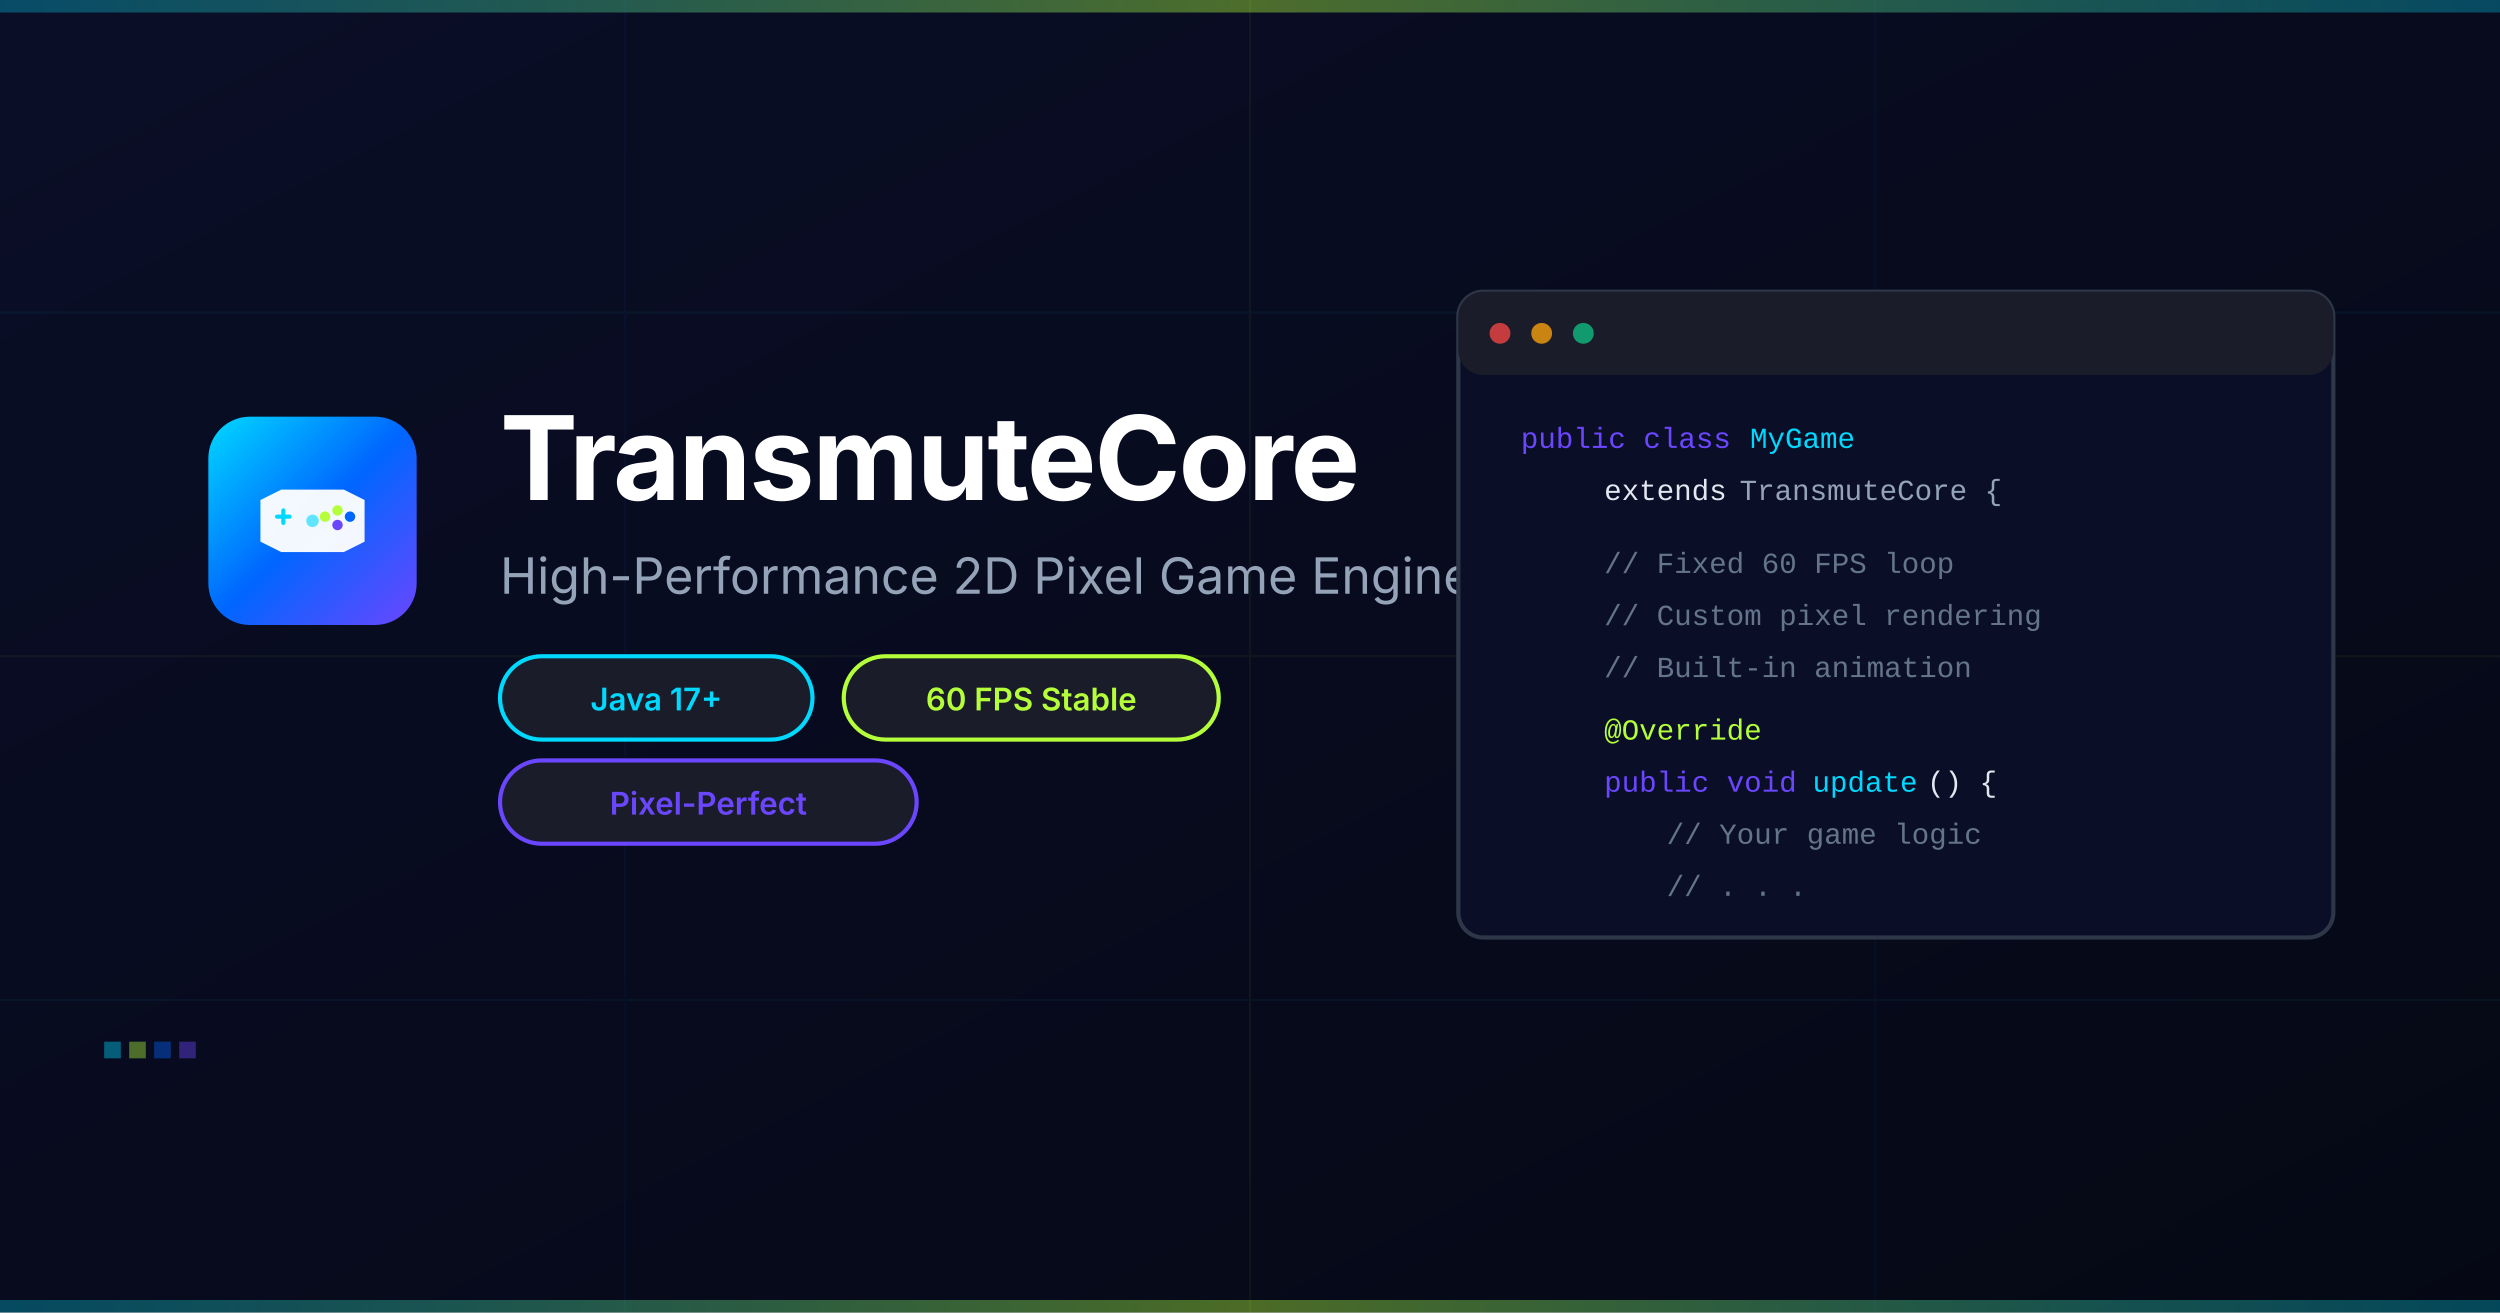
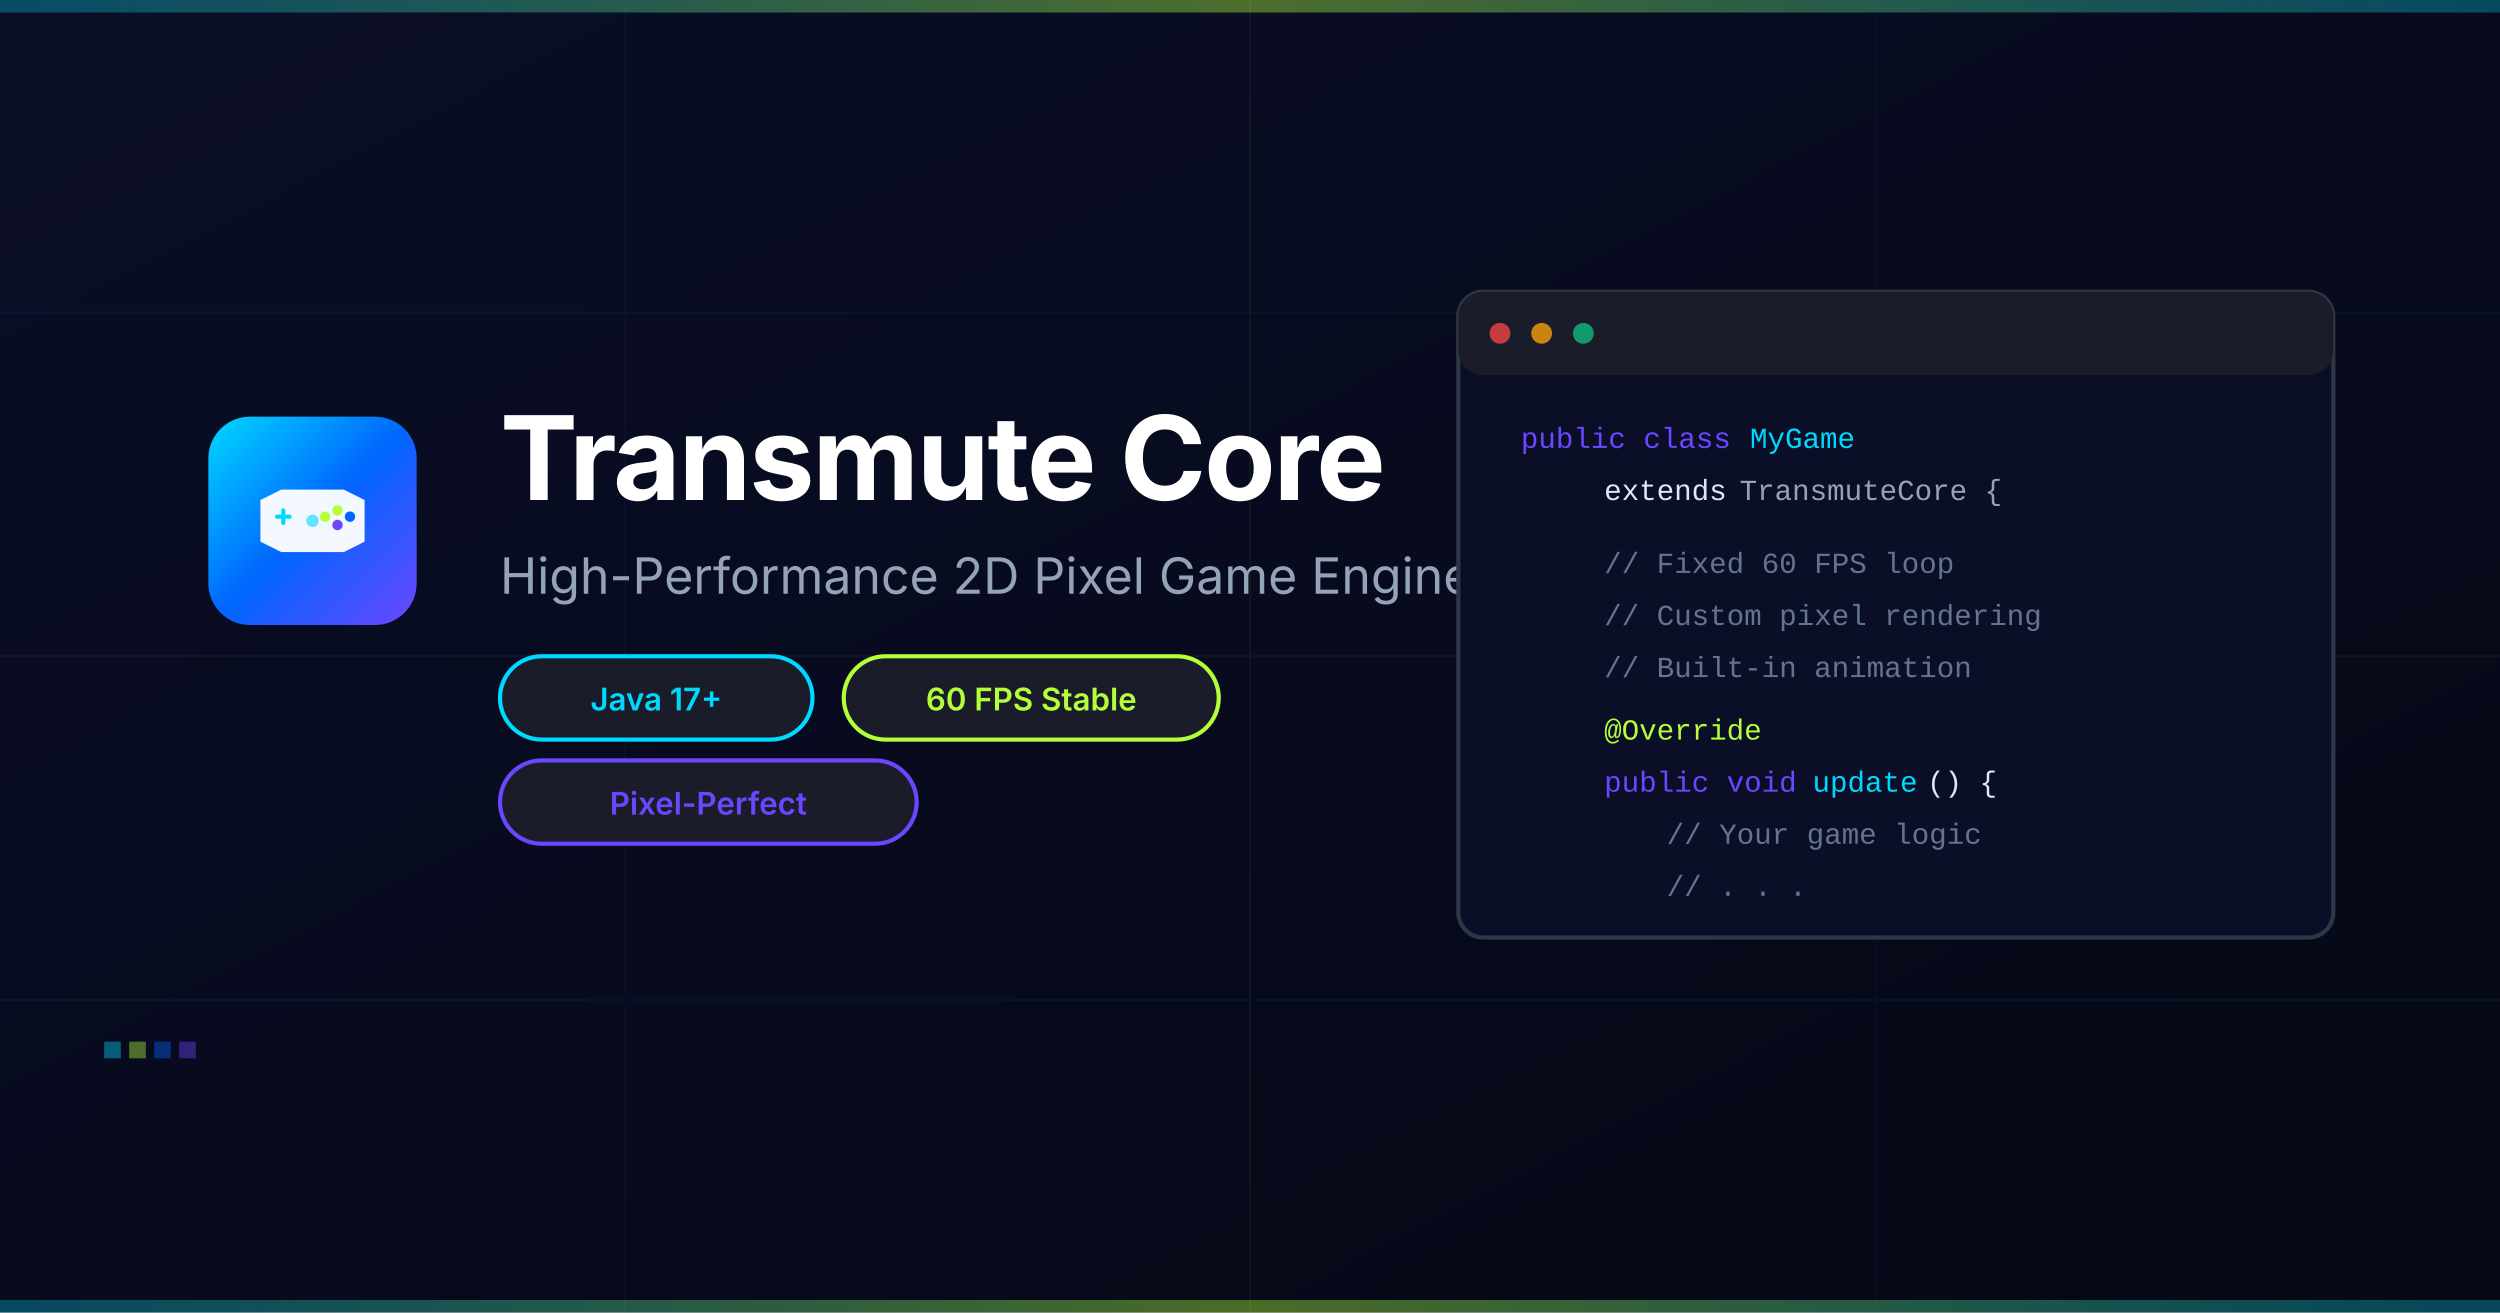
<svg xmlns="http://www.w3.org/2000/svg" viewBox="0 0 1200 630">
  <defs>
    <linearGradient id="bgGradient" x1="0%" y1="0%" x2="100%" y2="100%">
      <stop offset="0%" style="stop-color:#0a0e27;stop-opacity:1" />
      <stop offset="100%" style="stop-color:#050814;stop-opacity:1" />
    </linearGradient>
    <linearGradient id="logoGradient" x1="0%" y1="0%" x2="100%" y2="100%">
      <stop offset="0%" style="stop-color:#00d9ff;stop-opacity:1" />
      <stop offset="50%" style="stop-color:#0066ff;stop-opacity:1" />
      <stop offset="100%" style="stop-color:#6b46ff;stop-opacity:1" />
    </linearGradient>
    <linearGradient id="accentGradient" x1="0%" y1="0%" x2="100%" y2="0%">
      <stop offset="0%" style="stop-color:#00d9ff;stop-opacity:0.3" />
      <stop offset="50%" style="stop-color:#b4ff39;stop-opacity:0.4" />
      <stop offset="100%" style="stop-color:#00d9ff;stop-opacity:0.3" />
    </linearGradient>
    <linearGradient id="textGradient" x1="0%" y1="0%" x2="100%" y2="0%">
      <stop offset="0%" style="stop-color:#00d9ff;stop-opacity:1" />
      <stop offset="100%" style="stop-color:#b4ff39;stop-opacity:1" />
    </linearGradient>
    <filter id="glow">
      <feGaussianBlur stdDeviation="4" result="coloredBlur" />
      <feMerge>
        <feMergeNode in="coloredBlur" />
        <feMergeNode in="SourceGraphic" />
      </feMerge>
    </filter>
  </defs>
  <rect width="1200" height="630" fill="url(#bgGradient)" />
  <g opacity="0.05">
    <line x1="0" y1="150" x2="1200" y2="150" stroke="#00d9ff" stroke-width="1" />
    <line x1="0" y1="315" x2="1200" y2="315" stroke="#b4ff39" stroke-width="1" />
    <line x1="0" y1="480" x2="1200" y2="480" stroke="#00d9ff" stroke-width="1" />
    <line x1="300" y1="0" x2="300" y2="630" stroke="#0066ff" stroke-width="1" />
    <line x1="600" y1="0" x2="600" y2="630" stroke="#b4ff39" stroke-width="1" />
    <line x1="900" y1="0" x2="900" y2="630" stroke="#0066ff" stroke-width="1" />
  </g>
  <rect width="1200" height="6" fill="url(#accentGradient)" />
  <g transform="translate(100, 200)">
    <rect width="100" height="100" rx="20" fill="url(#logoGradient)" />
    <g transform="translate(50, 50)">
      <path d="M-25,-10 L-15,-15 L15,-15 L25,-10 L25,10 L15,15 L-15,15 L-25,10 Z" fill="white" opacity="0.95" />
      <rect x="-18" y="-3" width="8" height="2" fill="#00d9ff" rx="1" />
      <rect x="-15" y="-6" width="2" height="8" fill="#00d9ff" rx="1" />
      <circle cx="12" cy="-5" r="2.5" fill="#b4ff39" />
      <circle cx="18" cy="-2" r="2.5" fill="#0066ff" />
      <circle cx="12" cy="2" r="2.5" fill="#6b46ff" />
      <circle cx="6" cy="-2" r="2.5" fill="#b4ff39" />
      <circle cx="0" cy="0" r="3" fill="#00d9ff" opacity="0.6" />
    </g>
  </g>
  <text x="240" y="240" font-family="-apple-system, BlinkMacSystemFont, 'Segoe UI', sans-serif" font-size="56" font-weight="700" fill="white" letter-spacing="-1">
-     TransmuteCore
+     Transmute Core
  </text>
  <text x="240" y="285" font-family="-apple-system, BlinkMacSystemFont, 'Segoe UI', sans-serif" font-size="24" font-weight="400" fill="#94a3b8" letter-spacing="0">
    High-Performance 2D Pixel Game Engine
  </text>
  <g transform="translate(240, 315)">
    <rect x="0" y="0" width="150" height="40" rx="20" fill="#1a1d29" stroke="#00d9ff" stroke-width="2" />
    <text x="75" y="26" font-family="-apple-system, BlinkMacSystemFont, 'Segoe UI', sans-serif" font-size="15" font-weight="600" fill="#00d9ff" text-anchor="middle">
      Java 17+
    </text>
    <rect x="165" y="0" width="180" height="40" rx="20" fill="#1a1d29" stroke="#b4ff39" stroke-width="2" />
    <text x="255" y="26" font-family="-apple-system, BlinkMacSystemFont, 'Segoe UI', sans-serif" font-size="15" font-weight="600" fill="#b4ff39" text-anchor="middle">
      60 FPS Stable
    </text>
    <rect x="0" y="50" width="200" height="40" rx="20" fill="#1a1d29" stroke="#6b46ff" stroke-width="2" />
    <text x="100" y="76" font-family="-apple-system, BlinkMacSystemFont, 'Segoe UI', sans-serif" font-size="15" font-weight="600" fill="#6b46ff" text-anchor="middle">
      Pixel-Perfect
    </text>
  </g>
  <g transform="translate(700, 140)">
    <rect width="420" height="310" rx="12" fill="#0a0e27" stroke="#2d3748" stroke-width="2" />
    <rect width="420" height="40" rx="12" fill="#1a1d29" />
    <circle cx="20" cy="20" r="5" fill="#ef4444" opacity="0.8" />
    <circle cx="40" cy="20" r="5" fill="#f59e0b" opacity="0.8" />
    <circle cx="60" cy="20" r="5" fill="#10b981" opacity="0.8" />
    <text x="30" y="75" font-family="'SF Mono', Monaco, 'Courier New', monospace" font-size="14" fill="#6b46ff" font-weight="500">public class</text>
    <text x="140" y="75" font-family="'SF Mono', Monaco, 'Courier New', monospace" font-size="14" fill="#00d9ff">MyGame</text>
    <text x="70" y="100" font-family="'SF Mono', Monaco, 'Courier New', monospace" font-size="14" fill="#e2e8f0">extends</text>
    <text x="135" y="100" font-family="'SF Mono', Monaco, 'Courier New', monospace" font-size="14" fill="#94a3b8">TransmuteCore {</text>
    <text x="70" y="135" font-family="'SF Mono', Monaco, 'Courier New', monospace" font-size="14" fill="#64748b">  // Fixed 60 FPS loop</text>
    <text x="70" y="160" font-family="'SF Mono', Monaco, 'Courier New', monospace" font-size="14" fill="#64748b">  // Custom pixel rendering</text>
    <text x="70" y="185" font-family="'SF Mono', Monaco, 'Courier New', monospace" font-size="14" fill="#64748b">  // Built-in animation</text>
    <text x="70" y="215" font-family="'SF Mono', Monaco, 'Courier New', monospace" font-size="14" fill="#b4ff39" font-weight="500">@Override</text>
    <text x="70" y="240" font-family="'SF Mono', Monaco, 'Courier New', monospace" font-size="14" fill="#6b46ff">  public void</text>
    <text x="170" y="240" font-family="'SF Mono', Monaco, 'Courier New', monospace" font-size="14" fill="#00d9ff">update</text>
    <text x="225" y="240" font-family="'SF Mono', Monaco, 'Courier New', monospace" font-size="14" fill="#e2e8f0">() {</text>
    <text x="100" y="265" font-family="'SF Mono', Monaco, 'Courier New', monospace" font-size="14" fill="#64748b">    // Your game logic</text>
    <text x="100" y="290" font-family="'SF Mono', Monaco, 'Courier New', monospace" font-size="14" fill="#64748b">    // . . .</text>
  </g>
  <g transform="translate(50, 500)" opacity="0.4">
    <rect x="0" y="0" width="8" height="8" fill="#00d9ff" />
    <rect x="12" y="0" width="8" height="8" fill="#b4ff39" />
    <rect x="24" y="0" width="8" height="8" fill="#0066ff" />
    <rect x="36" y="0" width="8" height="8" fill="#6b46ff" />
  </g>
  <rect y="624" width="1200" height="6" fill="url(#accentGradient)" />
</svg>
